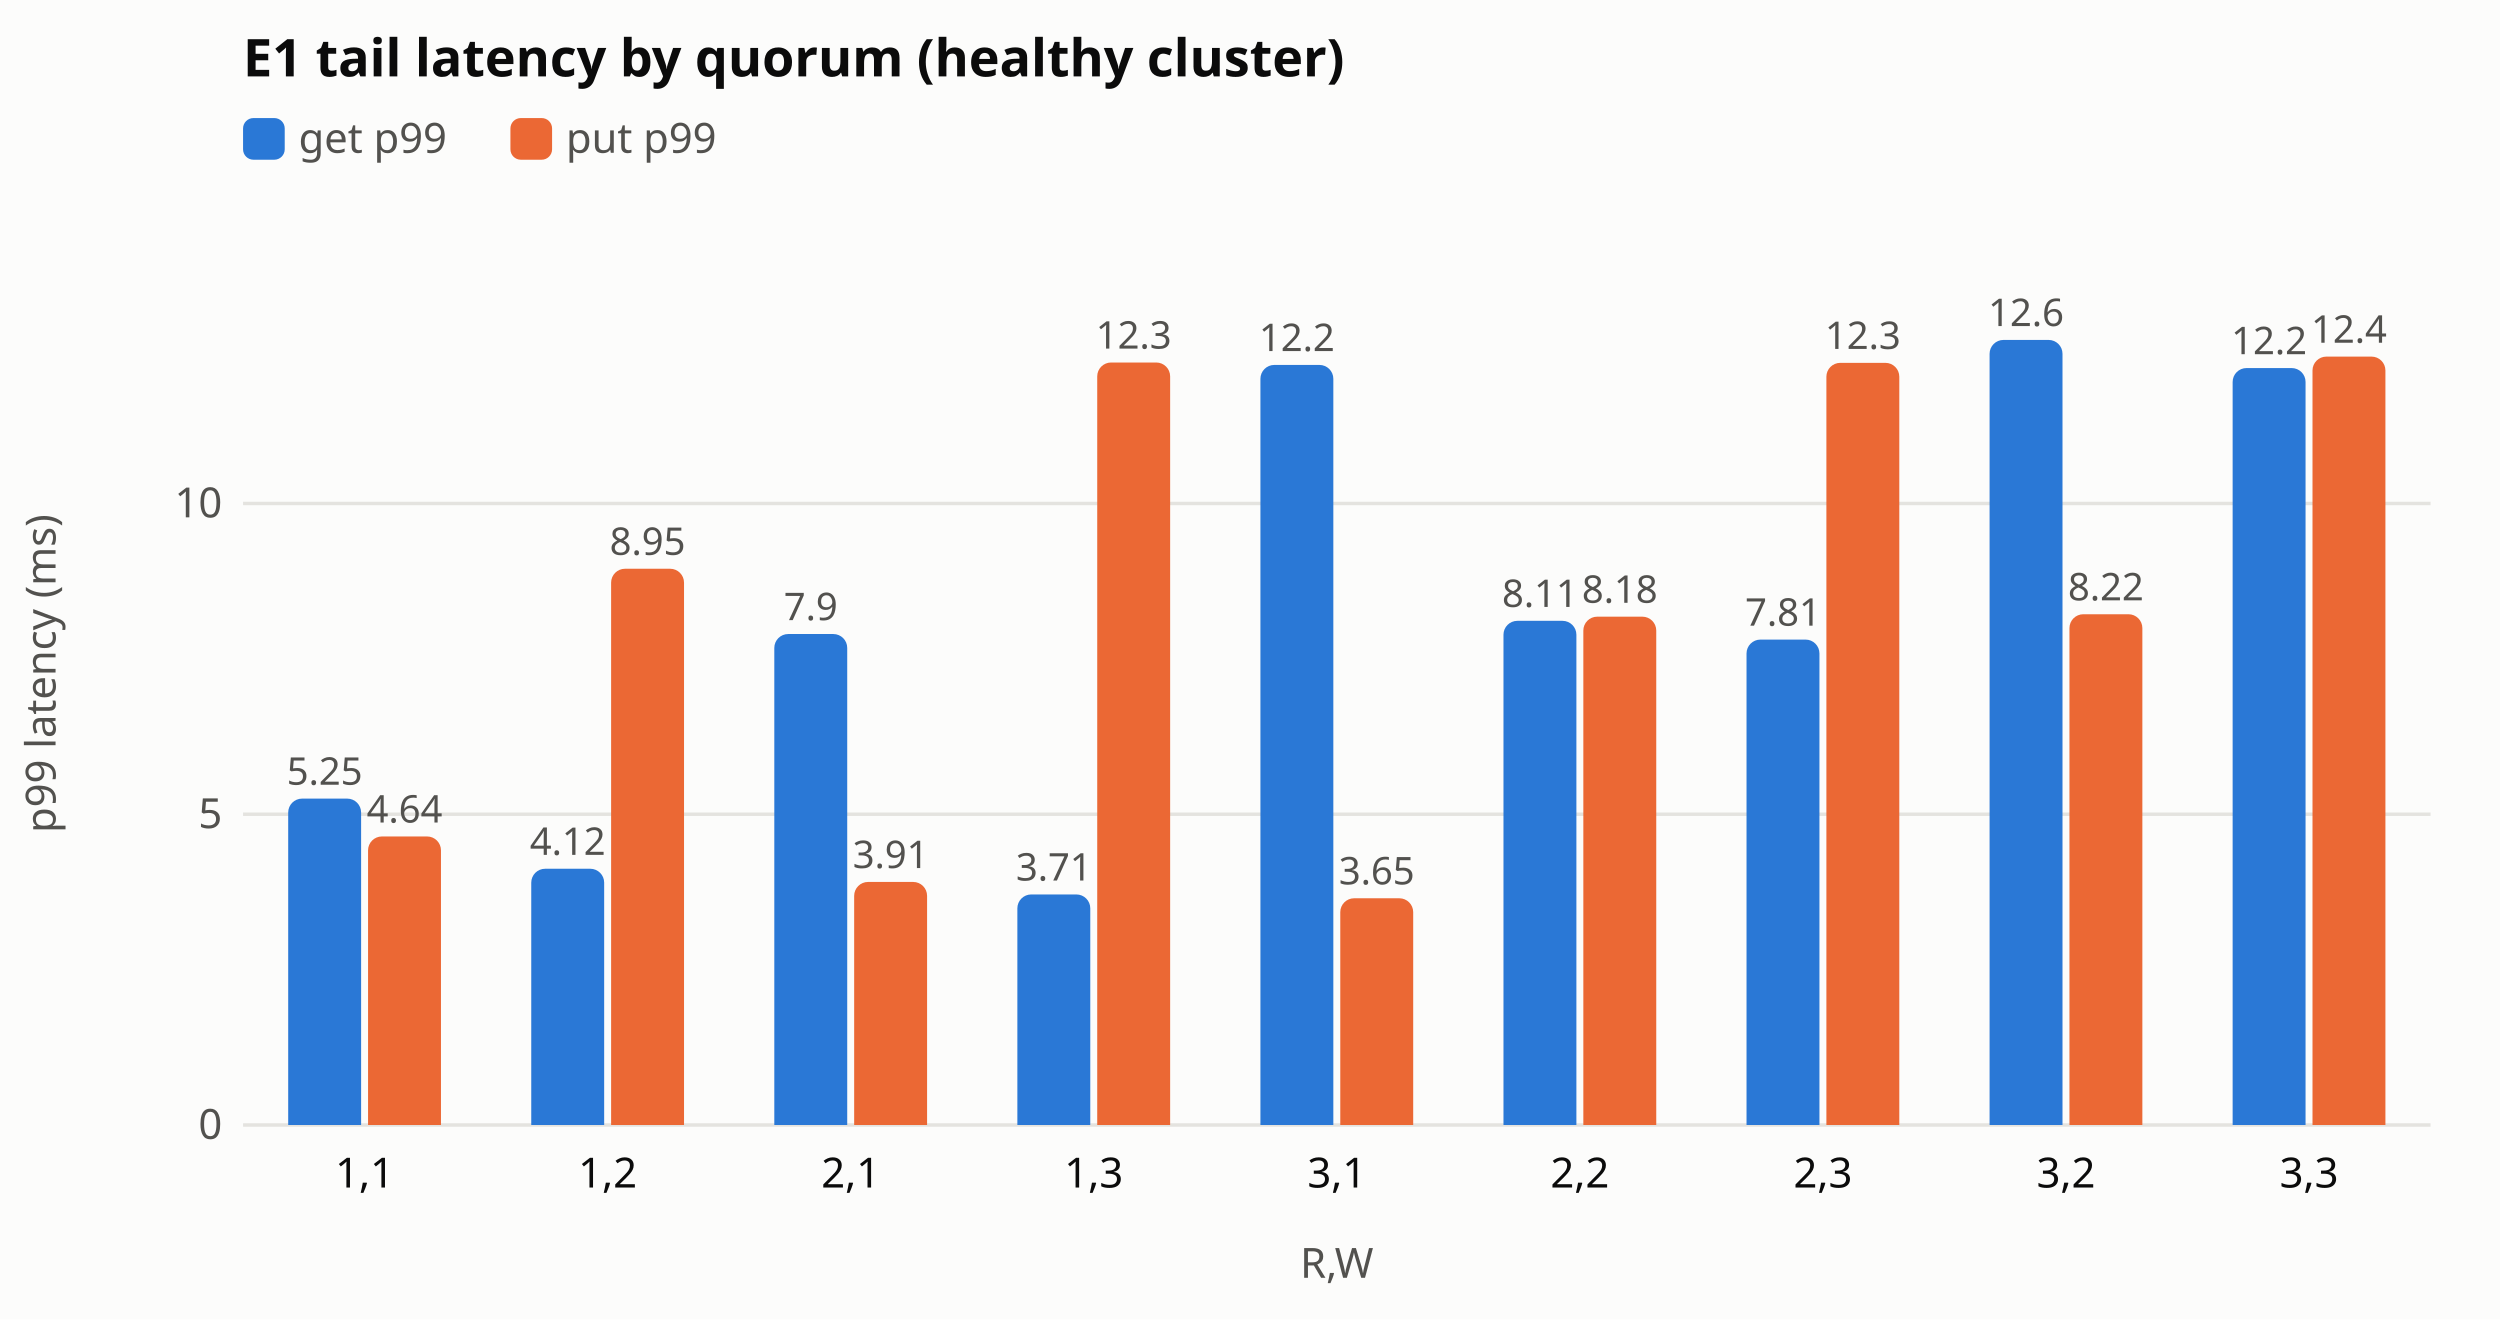
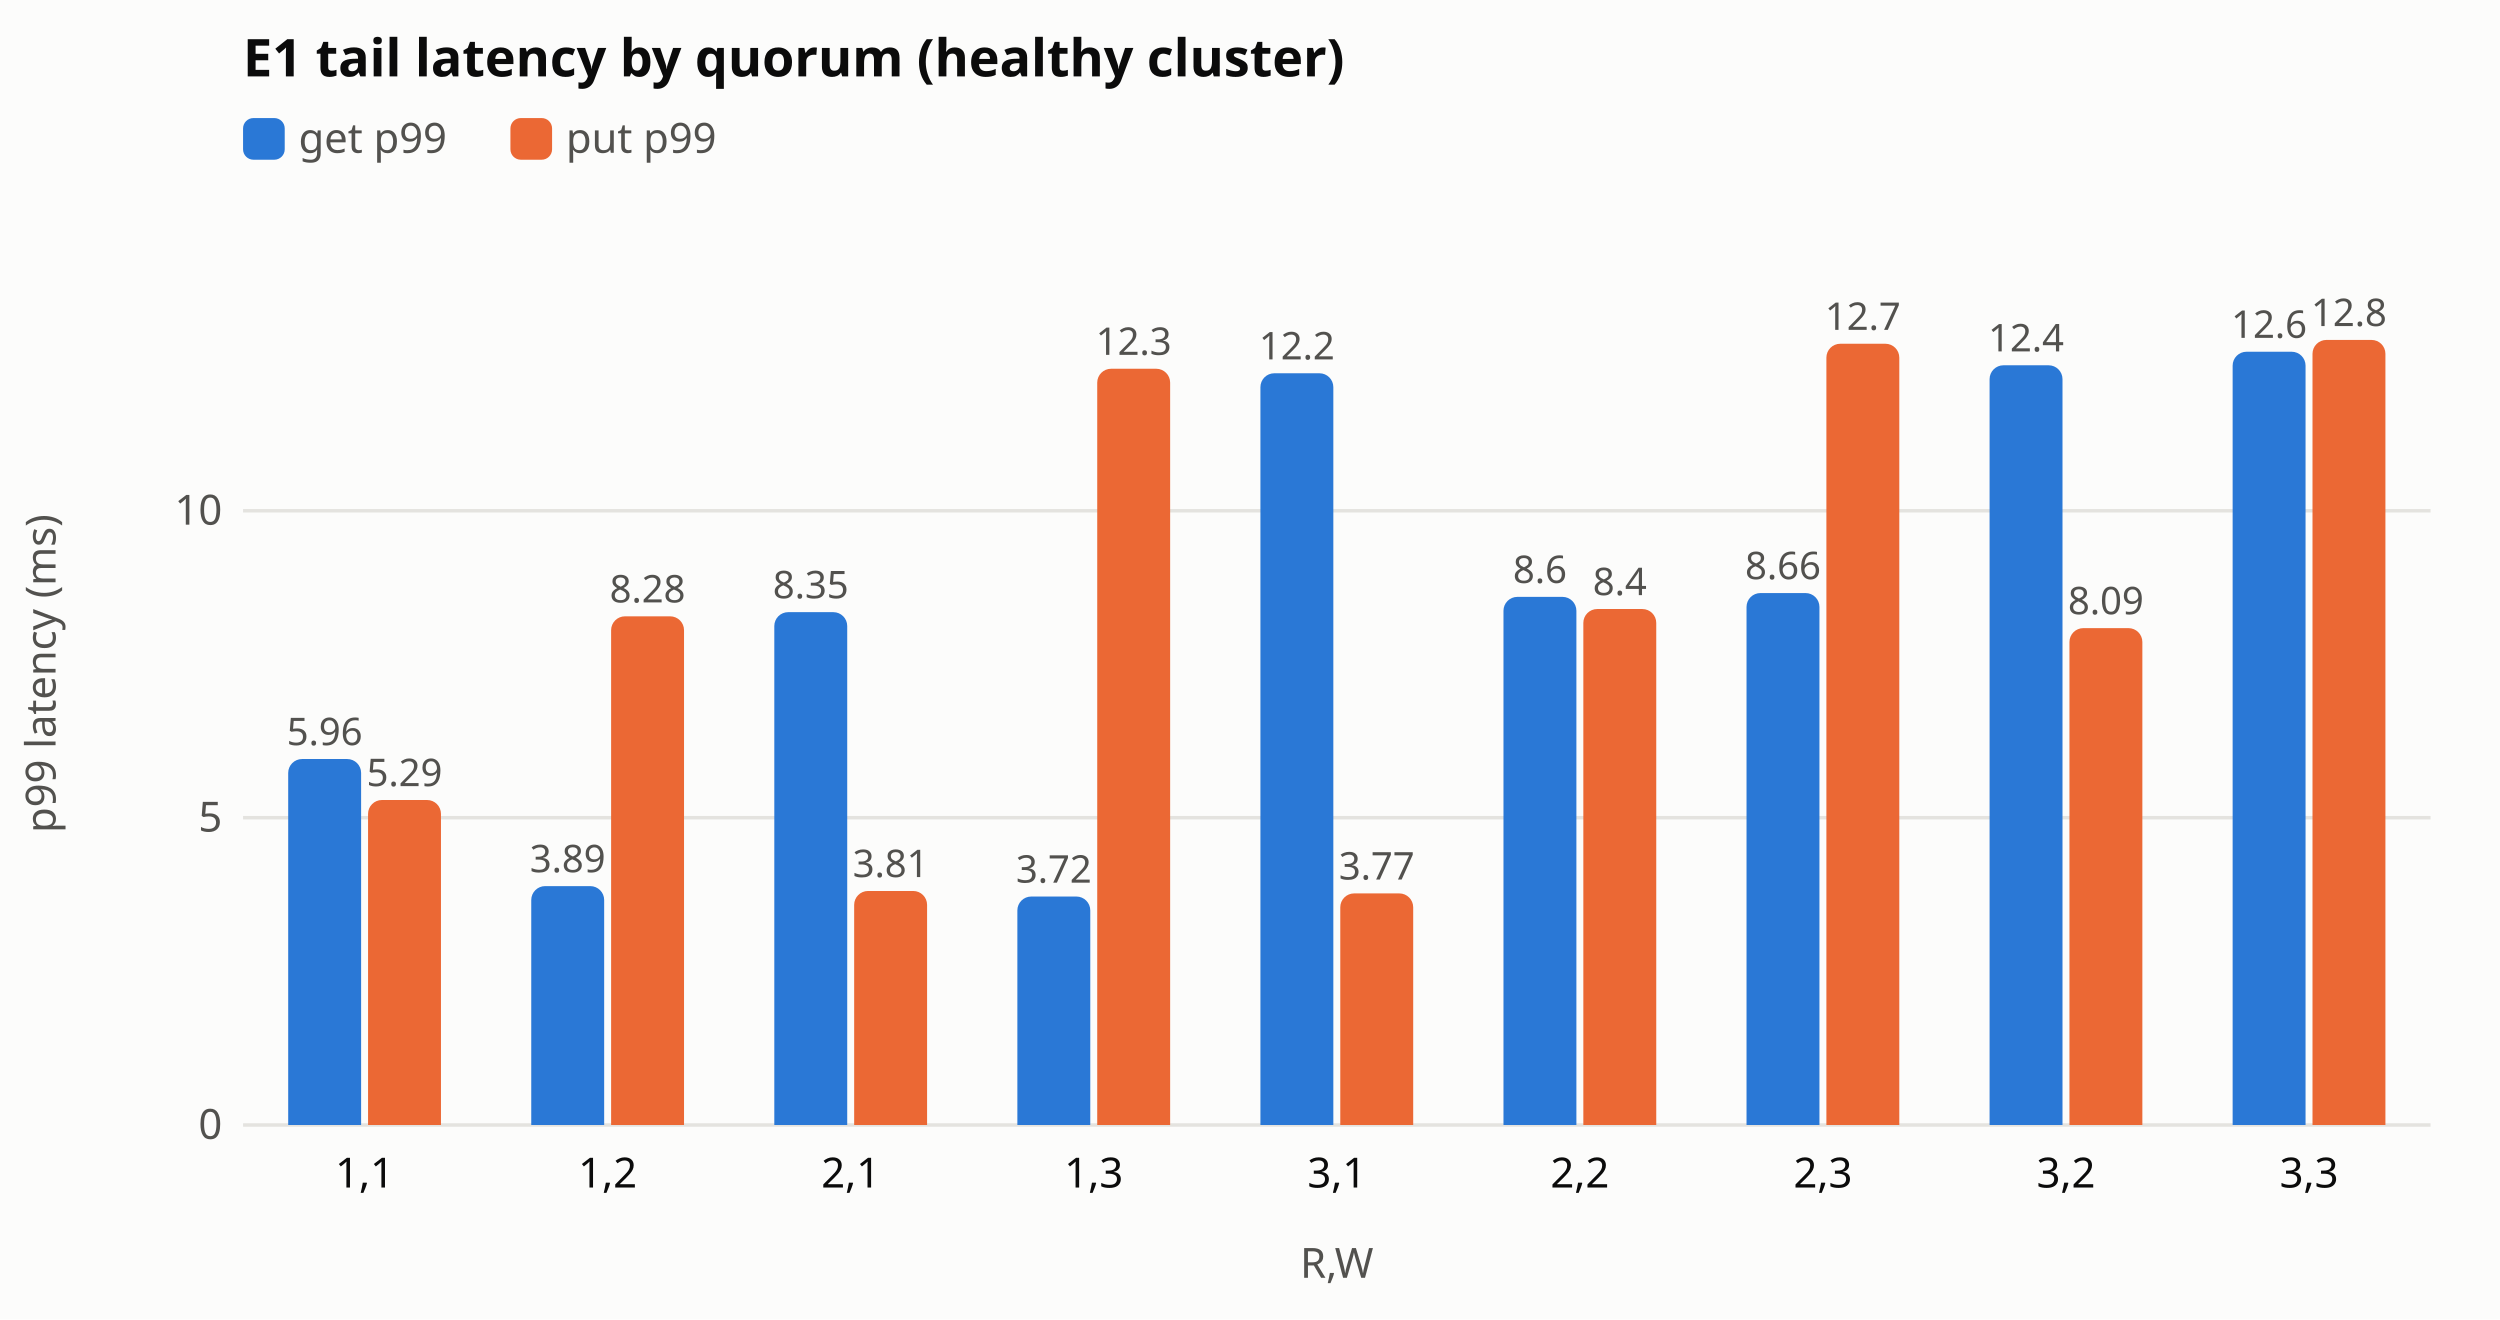
<svg xmlns="http://www.w3.org/2000/svg" width="720" height="380" font-family="system-ui,sans-serif" font-size="12">
  <rect width="100%" height="100%" fill="#fcfcfb" />
  <text x="70" y="22" font-size="15" font-weight="600" fill="#0b0b0b">E1 tail latency by quorum (healthy cluster)</text>
  <rect x="70" y="34" width="12" height="12" rx="3" fill="#2a78d6" />
  <text x="86" y="44" fill="#52514e">get p99</text>
  <rect x="147" y="34" width="12" height="12" rx="3" fill="#eb6834" />
  <text x="163" y="44" fill="#52514e">put p99</text>
  <text x="385" y="368" text-anchor="middle" fill="#52514e">R,W</text>
  <text transform="translate(16,194) rotate(-90)" text-anchor="middle" fill="#52514e">p99 latency (ms)</text>
  <line x1="70" x2="700" y1="324.0" y2="324.0" stroke="#e4e3df" />
  <text x="64" y="328.0" text-anchor="end" fill="#52514e">0</text>
-   <line x1="70" x2="700" y1="234.5" y2="234.5" stroke="#e4e3df" />
-   <text x="64" y="238.5" text-anchor="end" fill="#52514e">5</text>
-   <line x1="70" x2="700" y1="145.0" y2="145.0" stroke="#e4e3df" />
-   <text x="64" y="149.0" text-anchor="end" fill="#52514e">10</text>
+   <line x1="70" x2="700" y1="235.5" y2="235.5" stroke="#e4e3df" />
+   <text x="64" y="239.5" text-anchor="end" fill="#52514e">5</text>
+   <line x1="70" x2="700" y1="147.1" y2="147.1" stroke="#e4e3df" />
+   <text x="64" y="151.1" text-anchor="end" fill="#52514e">10</text>
  <text x="105.0" y="342" text-anchor="middle" fill="#0b0b0b">1,1</text>
-   <path d="M83.0 324 V234.0 a4 4 0 0 1 4 -4 H100.0 a4 4 0 0 1 4 4 V324 Z" fill="#2a78d6" />
-   <text x="93.5" y="226.0" text-anchor="middle" font-size="11" fill="#52514e">5.25</text>
-   <path d="M106.0 324 V244.9 a4 4 0 0 1 4 -4 H123.0 a4 4 0 0 1 4 4 V324 Z" fill="#eb6834" />
-   <text x="116.5" y="236.9" text-anchor="middle" font-size="11" fill="#52514e">4.64</text>
+   <path d="M83.0 324 V222.6 a4 4 0 0 1 4 -4 H100.0 a4 4 0 0 1 4 4 V324 Z" fill="#2a78d6" />
+   <text x="93.5" y="214.6" text-anchor="middle" font-size="11" fill="#52514e">5.96</text>
+   <path d="M106.0 324 V234.4 a4 4 0 0 1 4 -4 H123.0 a4 4 0 0 1 4 4 V324 Z" fill="#eb6834" />
+   <text x="116.5" y="226.4" text-anchor="middle" font-size="11" fill="#52514e">5.29</text>
  <text x="175.0" y="342" text-anchor="middle" fill="#0b0b0b">1,2</text>
-   <path d="M153.0 324 V254.2 a4 4 0 0 1 4 -4 H170.0 a4 4 0 0 1 4 4 V324 Z" fill="#2a78d6" />
-   <text x="163.5" y="246.2" text-anchor="middle" font-size="11" fill="#52514e">4.12</text>
-   <path d="M176.0 324 V167.8 a4 4 0 0 1 4 -4 H193.0 a4 4 0 0 1 4 4 V324 Z" fill="#eb6834" />
-   <text x="186.5" y="159.8" text-anchor="middle" font-size="11" fill="#52514e">8.95</text>
+   <path d="M153.0 324 V259.2 a4 4 0 0 1 4 -4 H170.0 a4 4 0 0 1 4 4 V324 Z" fill="#2a78d6" />
+   <text x="163.5" y="251.2" text-anchor="middle" font-size="11" fill="#52514e">3.89</text>
+   <path d="M176.0 324 V181.5 a4 4 0 0 1 4 -4 H193.0 a4 4 0 0 1 4 4 V324 Z" fill="#eb6834" />
+   <text x="186.5" y="173.5" text-anchor="middle" font-size="11" fill="#52514e">8.28</text>
  <text x="245.0" y="342" text-anchor="middle" fill="#0b0b0b">2,1</text>
-   <path d="M223.0 324 V186.6 a4 4 0 0 1 4 -4 H240.0 a4 4 0 0 1 4 4 V324 Z" fill="#2a78d6" />
-   <text x="233.5" y="178.6" text-anchor="middle" font-size="11" fill="#52514e">7.9</text>
-   <path d="M246.0 324 V258.0 a4 4 0 0 1 4 -4 H263.0 a4 4 0 0 1 4 4 V324 Z" fill="#eb6834" />
-   <text x="256.5" y="250.0" text-anchor="middle" font-size="11" fill="#52514e">3.91</text>
+   <path d="M223.0 324 V180.3 a4 4 0 0 1 4 -4 H240.0 a4 4 0 0 1 4 4 V324 Z" fill="#2a78d6" />
+   <text x="233.5" y="172.3" text-anchor="middle" font-size="11" fill="#52514e">8.35</text>
+   <path d="M246.0 324 V260.6 a4 4 0 0 1 4 -4 H263.0 a4 4 0 0 1 4 4 V324 Z" fill="#eb6834" />
+   <text x="256.5" y="252.6" text-anchor="middle" font-size="11" fill="#52514e">3.81</text>
  <text x="315.0" y="342" text-anchor="middle" fill="#0b0b0b">1,3</text>
-   <path d="M293.0 324 V261.6 a4 4 0 0 1 4 -4 H310.0 a4 4 0 0 1 4 4 V324 Z" fill="#2a78d6" />
-   <text x="303.5" y="253.6" text-anchor="middle" font-size="11" fill="#52514e">3.71</text>
-   <path d="M316.0 324 V108.4 a4 4 0 0 1 4 -4 H333.0 a4 4 0 0 1 4 4 V324 Z" fill="#eb6834" />
-   <text x="326.5" y="100.4" text-anchor="middle" font-size="11" fill="#52514e">12.3</text>
+   <path d="M293.0 324 V262.2 a4 4 0 0 1 4 -4 H310.0 a4 4 0 0 1 4 4 V324 Z" fill="#2a78d6" />
+   <text x="303.5" y="254.2" text-anchor="middle" font-size="11" fill="#52514e">3.72</text>
+   <path d="M316.0 324 V110.2 a4 4 0 0 1 4 -4 H333.0 a4 4 0 0 1 4 4 V324 Z" fill="#eb6834" />
+   <text x="326.5" y="102.2" text-anchor="middle" font-size="11" fill="#52514e">12.3</text>
  <text x="385.0" y="342" text-anchor="middle" fill="#0b0b0b">3,1</text>
-   <path d="M363.0 324 V109.1 a4 4 0 0 1 4 -4 H380.0 a4 4 0 0 1 4 4 V324 Z" fill="#2a78d6" />
-   <text x="373.5" y="101.1" text-anchor="middle" font-size="11" fill="#52514e">12.2</text>
-   <path d="M386.0 324 V262.7 a4 4 0 0 1 4 -4 H403.0 a4 4 0 0 1 4 4 V324 Z" fill="#eb6834" />
-   <text x="396.5" y="254.7" text-anchor="middle" font-size="11" fill="#52514e">3.65</text>
+   <path d="M363.0 324 V111.5 a4 4 0 0 1 4 -4 H380.0 a4 4 0 0 1 4 4 V324 Z" fill="#2a78d6" />
+   <text x="373.5" y="103.5" text-anchor="middle" font-size="11" fill="#52514e">12.2</text>
+   <path d="M386.0 324 V261.3 a4 4 0 0 1 4 -4 H403.0 a4 4 0 0 1 4 4 V324 Z" fill="#eb6834" />
+   <text x="396.5" y="253.3" text-anchor="middle" font-size="11" fill="#52514e">3.77</text>
  <text x="455.0" y="342" text-anchor="middle" fill="#0b0b0b">2,2</text>
-   <path d="M433.0 324 V182.8 a4 4 0 0 1 4 -4 H450.0 a4 4 0 0 1 4 4 V324 Z" fill="#2a78d6" />
-   <text x="443.5" y="174.8" text-anchor="middle" font-size="11" fill="#52514e">8.11</text>
-   <path d="M456.0 324 V181.6 a4 4 0 0 1 4 -4 H473.0 a4 4 0 0 1 4 4 V324 Z" fill="#eb6834" />
-   <text x="466.5" y="173.6" text-anchor="middle" font-size="11" fill="#52514e">8.18</text>
+   <path d="M433.0 324 V175.9 a4 4 0 0 1 4 -4 H450.0 a4 4 0 0 1 4 4 V324 Z" fill="#2a78d6" />
+   <text x="443.5" y="167.9" text-anchor="middle" font-size="11" fill="#52514e">8.6</text>
+   <path d="M456.0 324 V179.4 a4 4 0 0 1 4 -4 H473.0 a4 4 0 0 1 4 4 V324 Z" fill="#eb6834" />
+   <text x="466.5" y="171.4" text-anchor="middle" font-size="11" fill="#52514e">8.4</text>
  <text x="525.0" y="342" text-anchor="middle" fill="#0b0b0b">2,3</text>
-   <path d="M503.0 324 V188.2 a4 4 0 0 1 4 -4 H520.0 a4 4 0 0 1 4 4 V324 Z" fill="#2a78d6" />
-   <text x="513.5" y="180.2" text-anchor="middle" font-size="11" fill="#52514e">7.81</text>
-   <path d="M526.0 324 V108.5 a4 4 0 0 1 4 -4 H543.0 a4 4 0 0 1 4 4 V324 Z" fill="#eb6834" />
-   <text x="536.5" y="100.5" text-anchor="middle" font-size="11" fill="#52514e">12.3</text>
+   <path d="M503.0 324 V174.8 a4 4 0 0 1 4 -4 H520.0 a4 4 0 0 1 4 4 V324 Z" fill="#2a78d6" />
+   <text x="513.5" y="166.8" text-anchor="middle" font-size="11" fill="#52514e">8.66</text>
+   <path d="M526.0 324 V103.0 a4 4 0 0 1 4 -4 H543.0 a4 4 0 0 1 4 4 V324 Z" fill="#eb6834" />
+   <text x="536.5" y="95.0" text-anchor="middle" font-size="11" fill="#52514e">12.7</text>
  <text x="595.0" y="342" text-anchor="middle" fill="#0b0b0b">3,2</text>
-   <path d="M573.0 324 V101.9 a4 4 0 0 1 4 -4 H590.0 a4 4 0 0 1 4 4 V324 Z" fill="#2a78d6" />
-   <text x="583.5" y="93.9" text-anchor="middle" font-size="11" fill="#52514e">12.6</text>
-   <path d="M596.0 324 V180.9 a4 4 0 0 1 4 -4 H613.0 a4 4 0 0 1 4 4 V324 Z" fill="#eb6834" />
-   <text x="606.5" y="172.9" text-anchor="middle" font-size="11" fill="#52514e">8.22</text>
+   <path d="M573.0 324 V109.2 a4 4 0 0 1 4 -4 H590.0 a4 4 0 0 1 4 4 V324 Z" fill="#2a78d6" />
+   <text x="583.5" y="101.2" text-anchor="middle" font-size="11" fill="#52514e">12.4</text>
+   <path d="M596.0 324 V184.9 a4 4 0 0 1 4 -4 H613.0 a4 4 0 0 1 4 4 V324 Z" fill="#eb6834" />
+   <text x="606.5" y="176.9" text-anchor="middle" font-size="11" fill="#52514e">8.09</text>
  <text x="665.0" y="342" text-anchor="middle" fill="#0b0b0b">3,3</text>
-   <path d="M643.0 324 V110.0 a4 4 0 0 1 4 -4 H660.0 a4 4 0 0 1 4 4 V324 Z" fill="#2a78d6" />
-   <text x="653.5" y="102.0" text-anchor="middle" font-size="11" fill="#52514e">12.2</text>
-   <path d="M666.0 324 V106.7 a4 4 0 0 1 4 -4 H683.0 a4 4 0 0 1 4 4 V324 Z" fill="#eb6834" />
-   <text x="676.5" y="98.7" text-anchor="middle" font-size="11" fill="#52514e">12.4</text>
+   <path d="M643.0 324 V105.3 a4 4 0 0 1 4 -4 H660.0 a4 4 0 0 1 4 4 V324 Z" fill="#2a78d6" />
+   <text x="653.5" y="97.3" text-anchor="middle" font-size="11" fill="#52514e">12.6</text>
+   <path d="M666.0 324 V101.9 a4 4 0 0 1 4 -4 H683.0 a4 4 0 0 1 4 4 V324 Z" fill="#eb6834" />
+   <text x="676.5" y="93.9" text-anchor="middle" font-size="11" fill="#52514e">12.8</text>
</svg>
